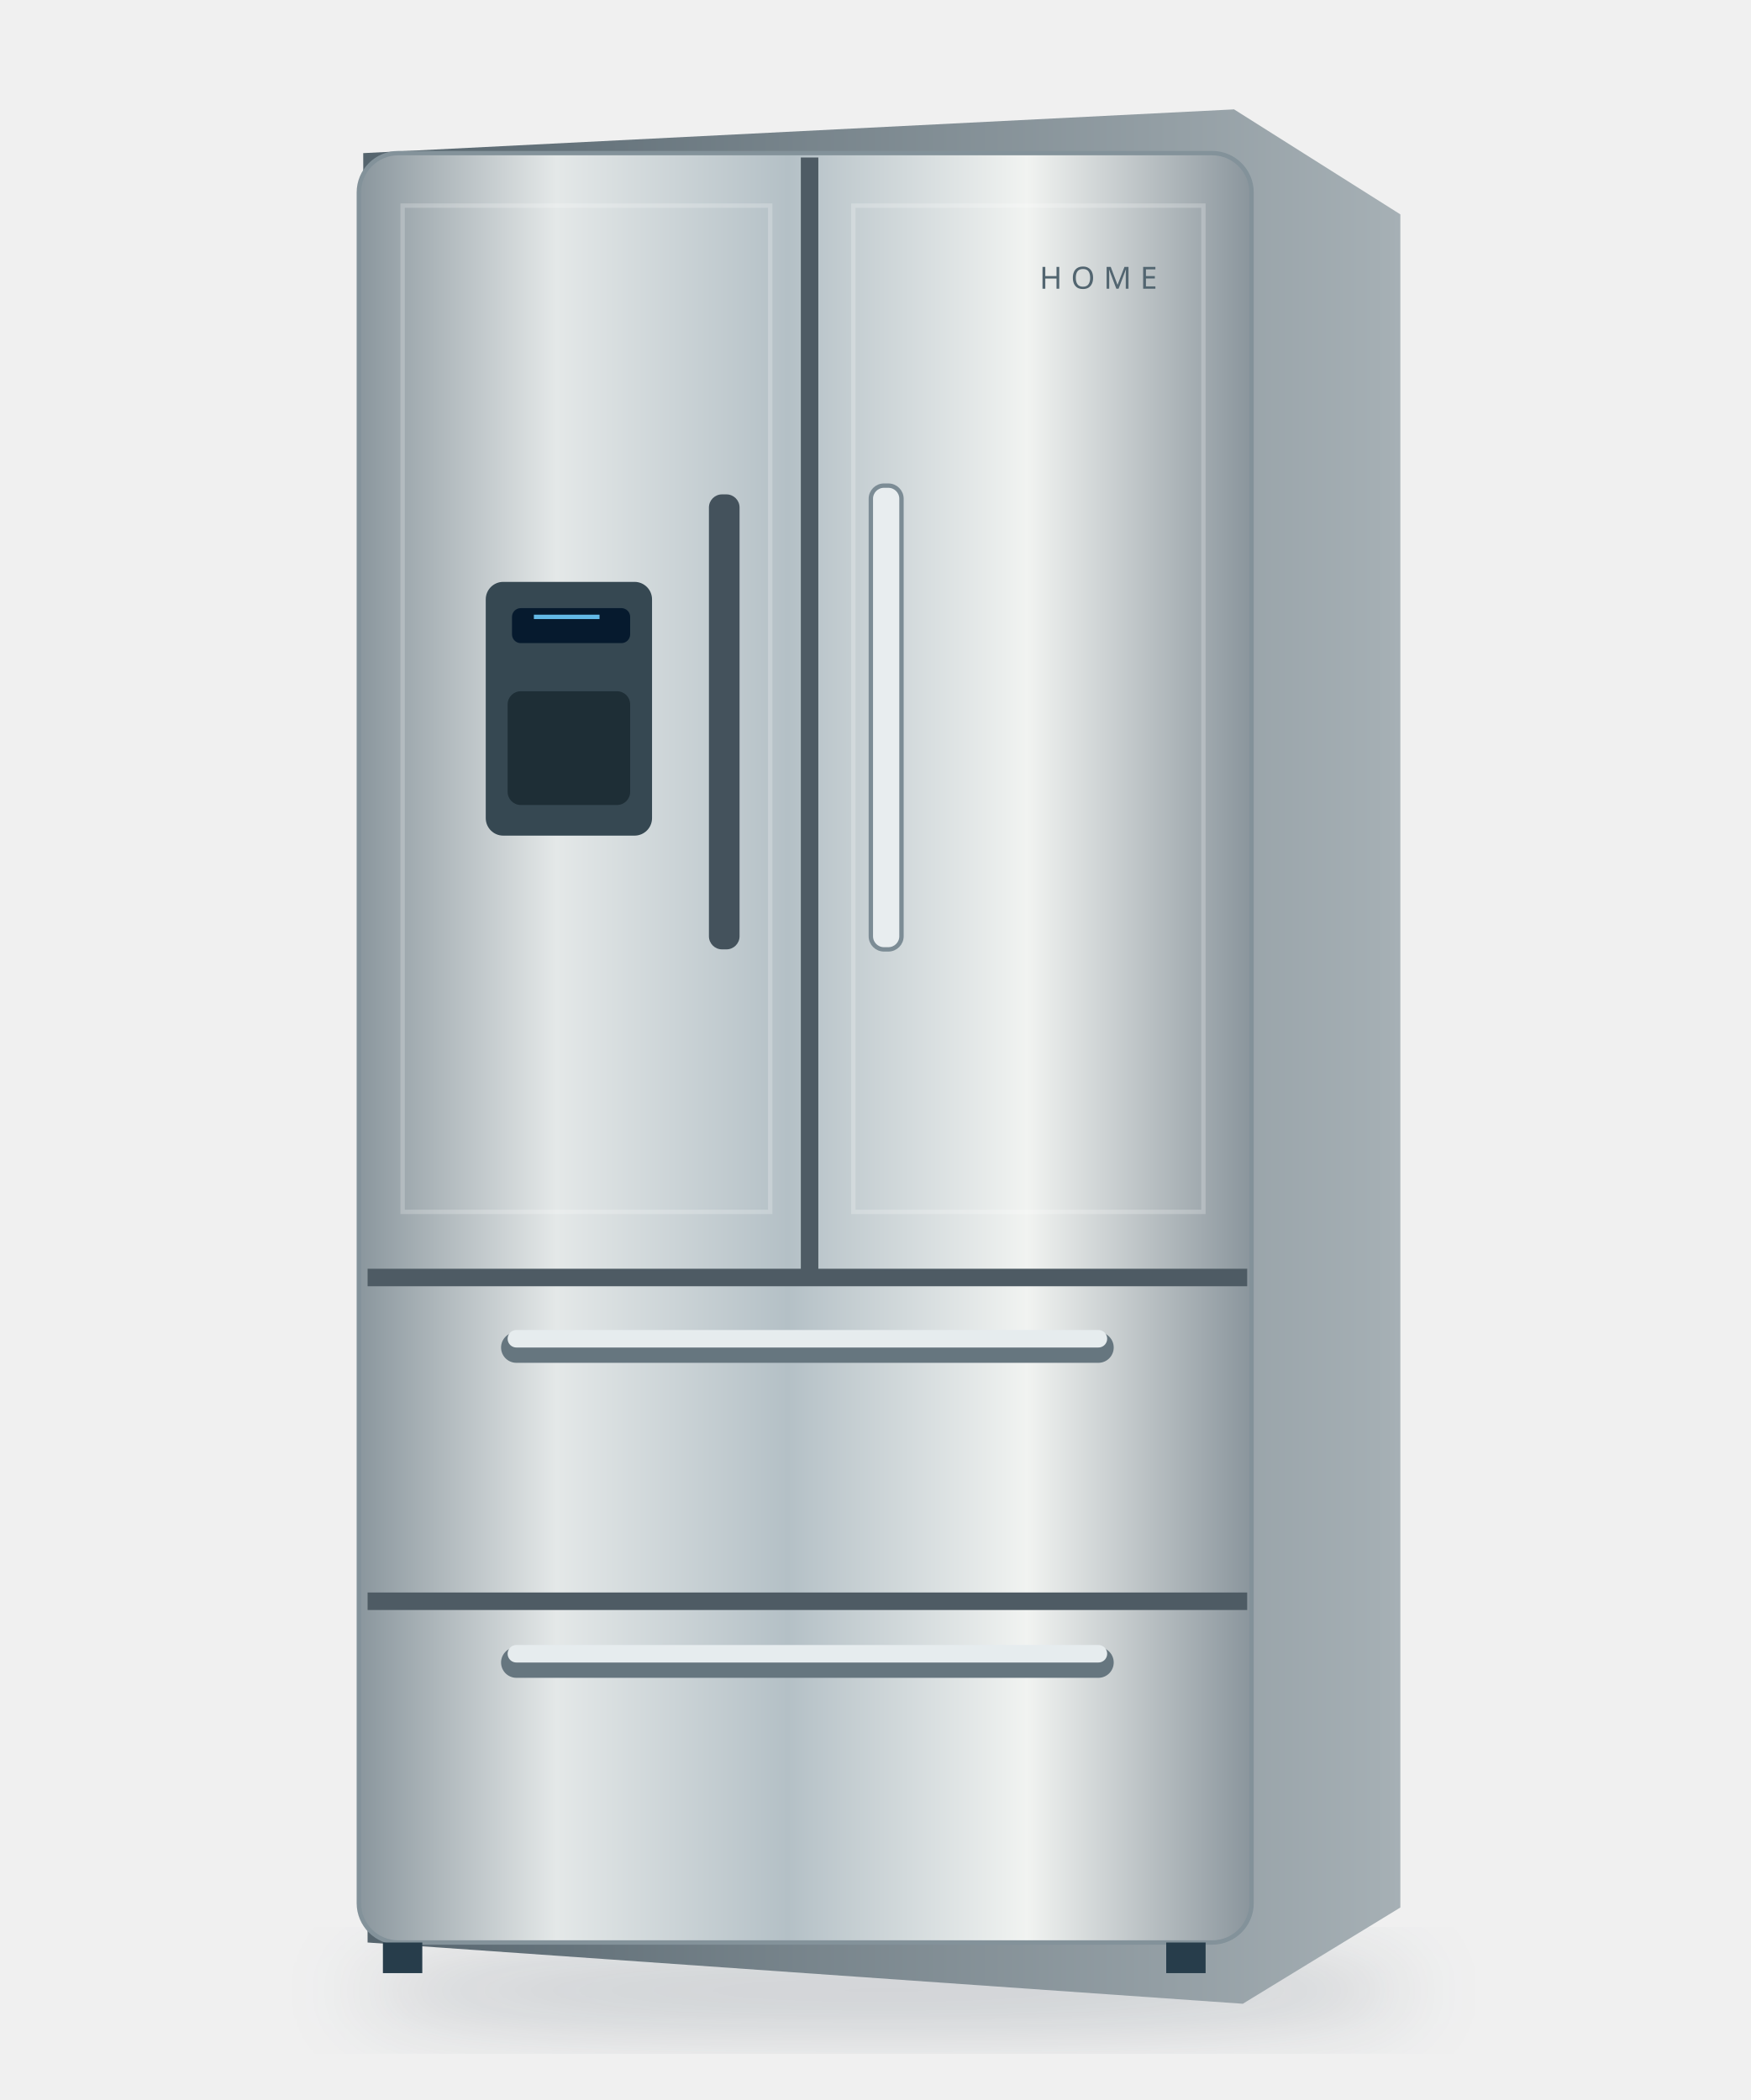
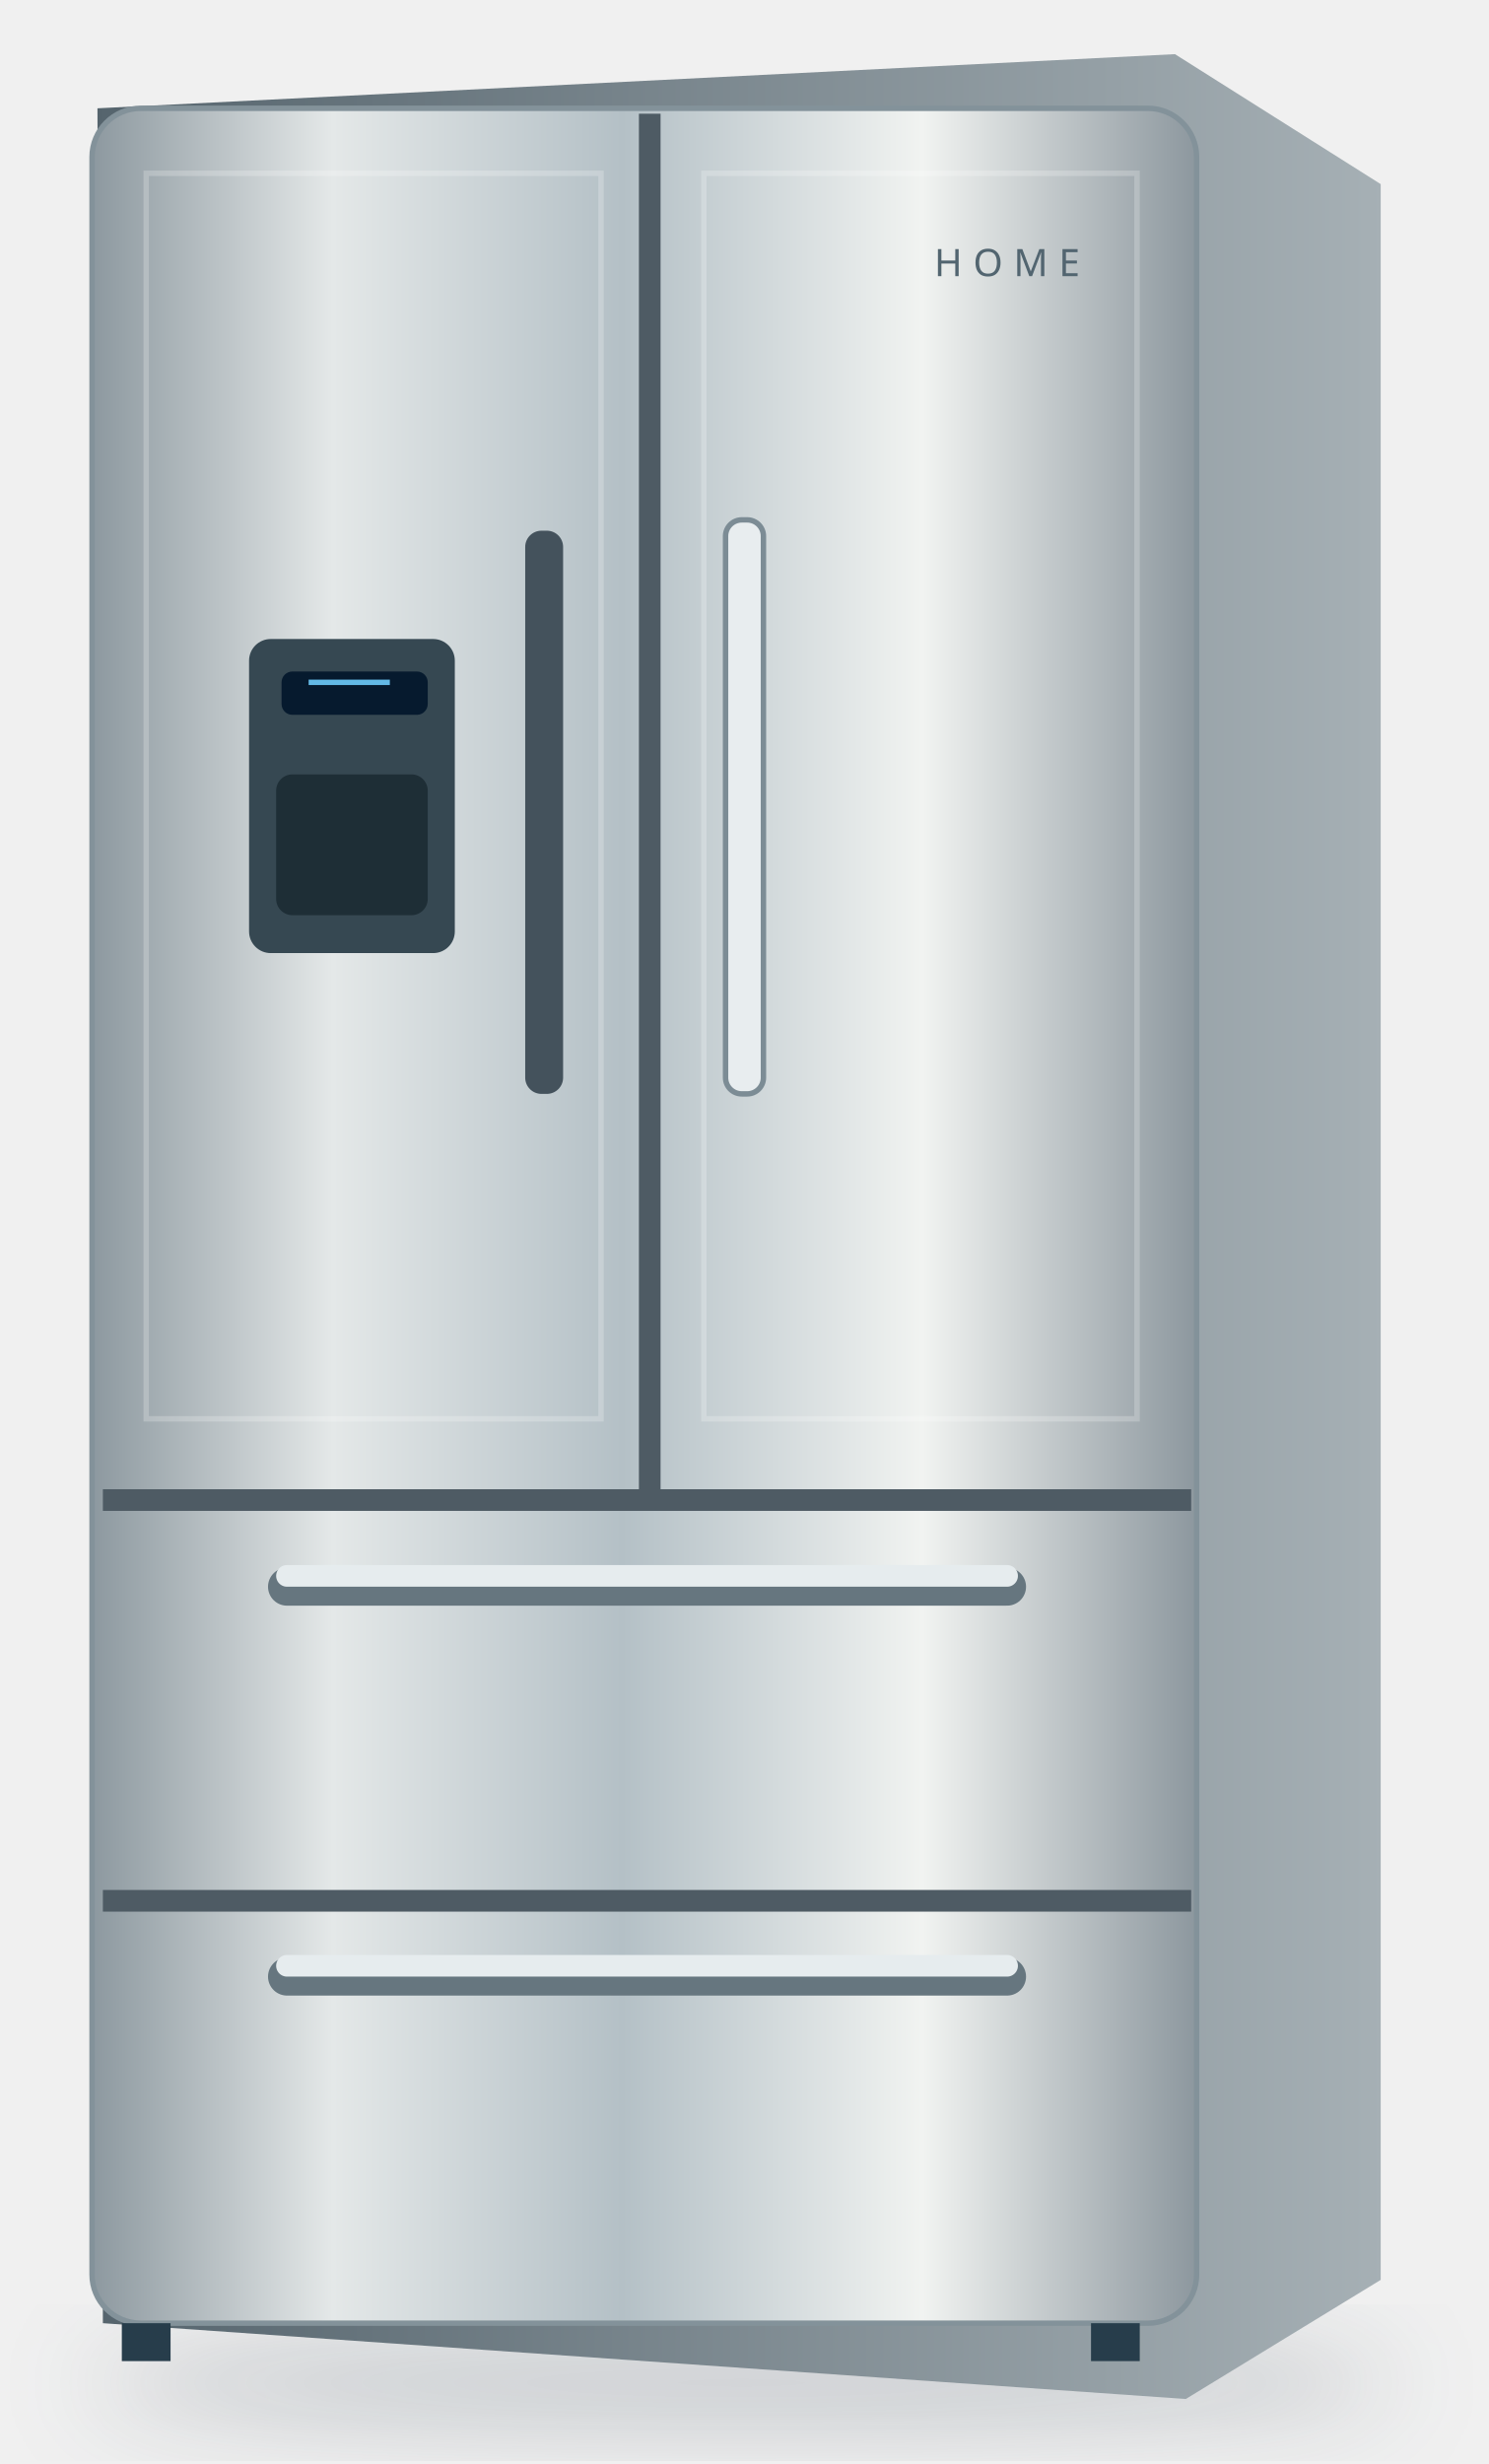
- <svg xmlns="http://www.w3.org/2000/svg" viewBox="0 0 400 480">
+ <svg xmlns="http://www.w3.org/2000/svg" viewBox="65 15 275 455">
  <defs>
    <linearGradient id="metal" x1="0" x2="1">
      <stop stop-color="#8b979e" />
      <stop offset=".22" stop-color="#e4e8e8" />
      <stop offset=".48" stop-color="#b4c0c6" />
      <stop offset=".75" stop-color="#f1f3f1" />
      <stop offset="1" stop-color="#8b969d" />
    </linearGradient>
    <linearGradient id="side" x1="0" x2="1">
      <stop stop-color="#55646d" />
      <stop offset="1" stop-color="#a6b0b5" />
    </linearGradient>
    <linearGradient id="glass" x2=".8" y2="1">
      <stop stop-color="#102d3d" />
      <stop offset=".45" stop-color="#426275" />
      <stop offset="1" stop-color="#101f2b" />
    </linearGradient>
    <linearGradient id="white" x2="1" y2=".6">
      <stop stop-color="#fff" />
      <stop offset=".7" stop-color="#e9edef" />
      <stop offset="1" stop-color="#bdc9d0" />
    </linearGradient>
    <linearGradient id="screen" x2="1" y2="1">
      <stop stop-color="#144da0" />
      <stop offset=".5" stop-color="#2e98c4" />
      <stop offset="1" stop-color="#062351" />
    </linearGradient>
    <filter id="shadow">
      <feGaussianBlur stdDeviation="9" />
    </filter>
  </defs>
  <ellipse cx="202" cy="455" rx="121" ry="12" fill="#233547" opacity=".17" filter="url(#shadow)" />
  <path d="M83 35L282 25L320 49V436L284 458L84 444Z" fill="url(#side)" />
  <rect x="82" y="35" width="204" height="409" rx="9" fill="url(#metal)" stroke="#83929a" />
  <path d="M84 292H285M185 36V290M84 366H285" stroke="#4e5b64" stroke-width="4" />
  <path d="M92 47H176V277H92ZM195 47H275V277H195Z" fill="none" stroke="#fff" opacity=".22" />
  <rect x="162" y="113" width="7" height="104" rx="3" fill="#44525c" />
  <rect x="199" y="111" width="7" height="106" rx="3" fill="#e8edef" stroke="#7c8c95" />
  <rect x="111" y="133" width="38" height="58" rx="4" fill="#364852" />
  <rect x="117" y="139" width="27" height="8" rx="2" fill="#061a2e" />
  <path d="M122 141H137" stroke="#63b9e6" />
  <rect x="116" y="158" width="28" height="26" rx="3" fill="#1e2e36" />
  <path d="M118 308H251M118 380H251" stroke="#66767f" stroke-width="7" stroke-linecap="round" />
  <path d="M118 306H251M118 378H251" stroke="#e6ecee" stroke-width="4" stroke-linecap="round" />
  <text x="251" y="66" font-size="7" fill="#526570" font-family="sans-serif" text-anchor="middle" letter-spacing="2">HOME</text>
  <path d="M92 444V451M271 444V451" stroke="#273d4b" stroke-width="9" />
</svg>
